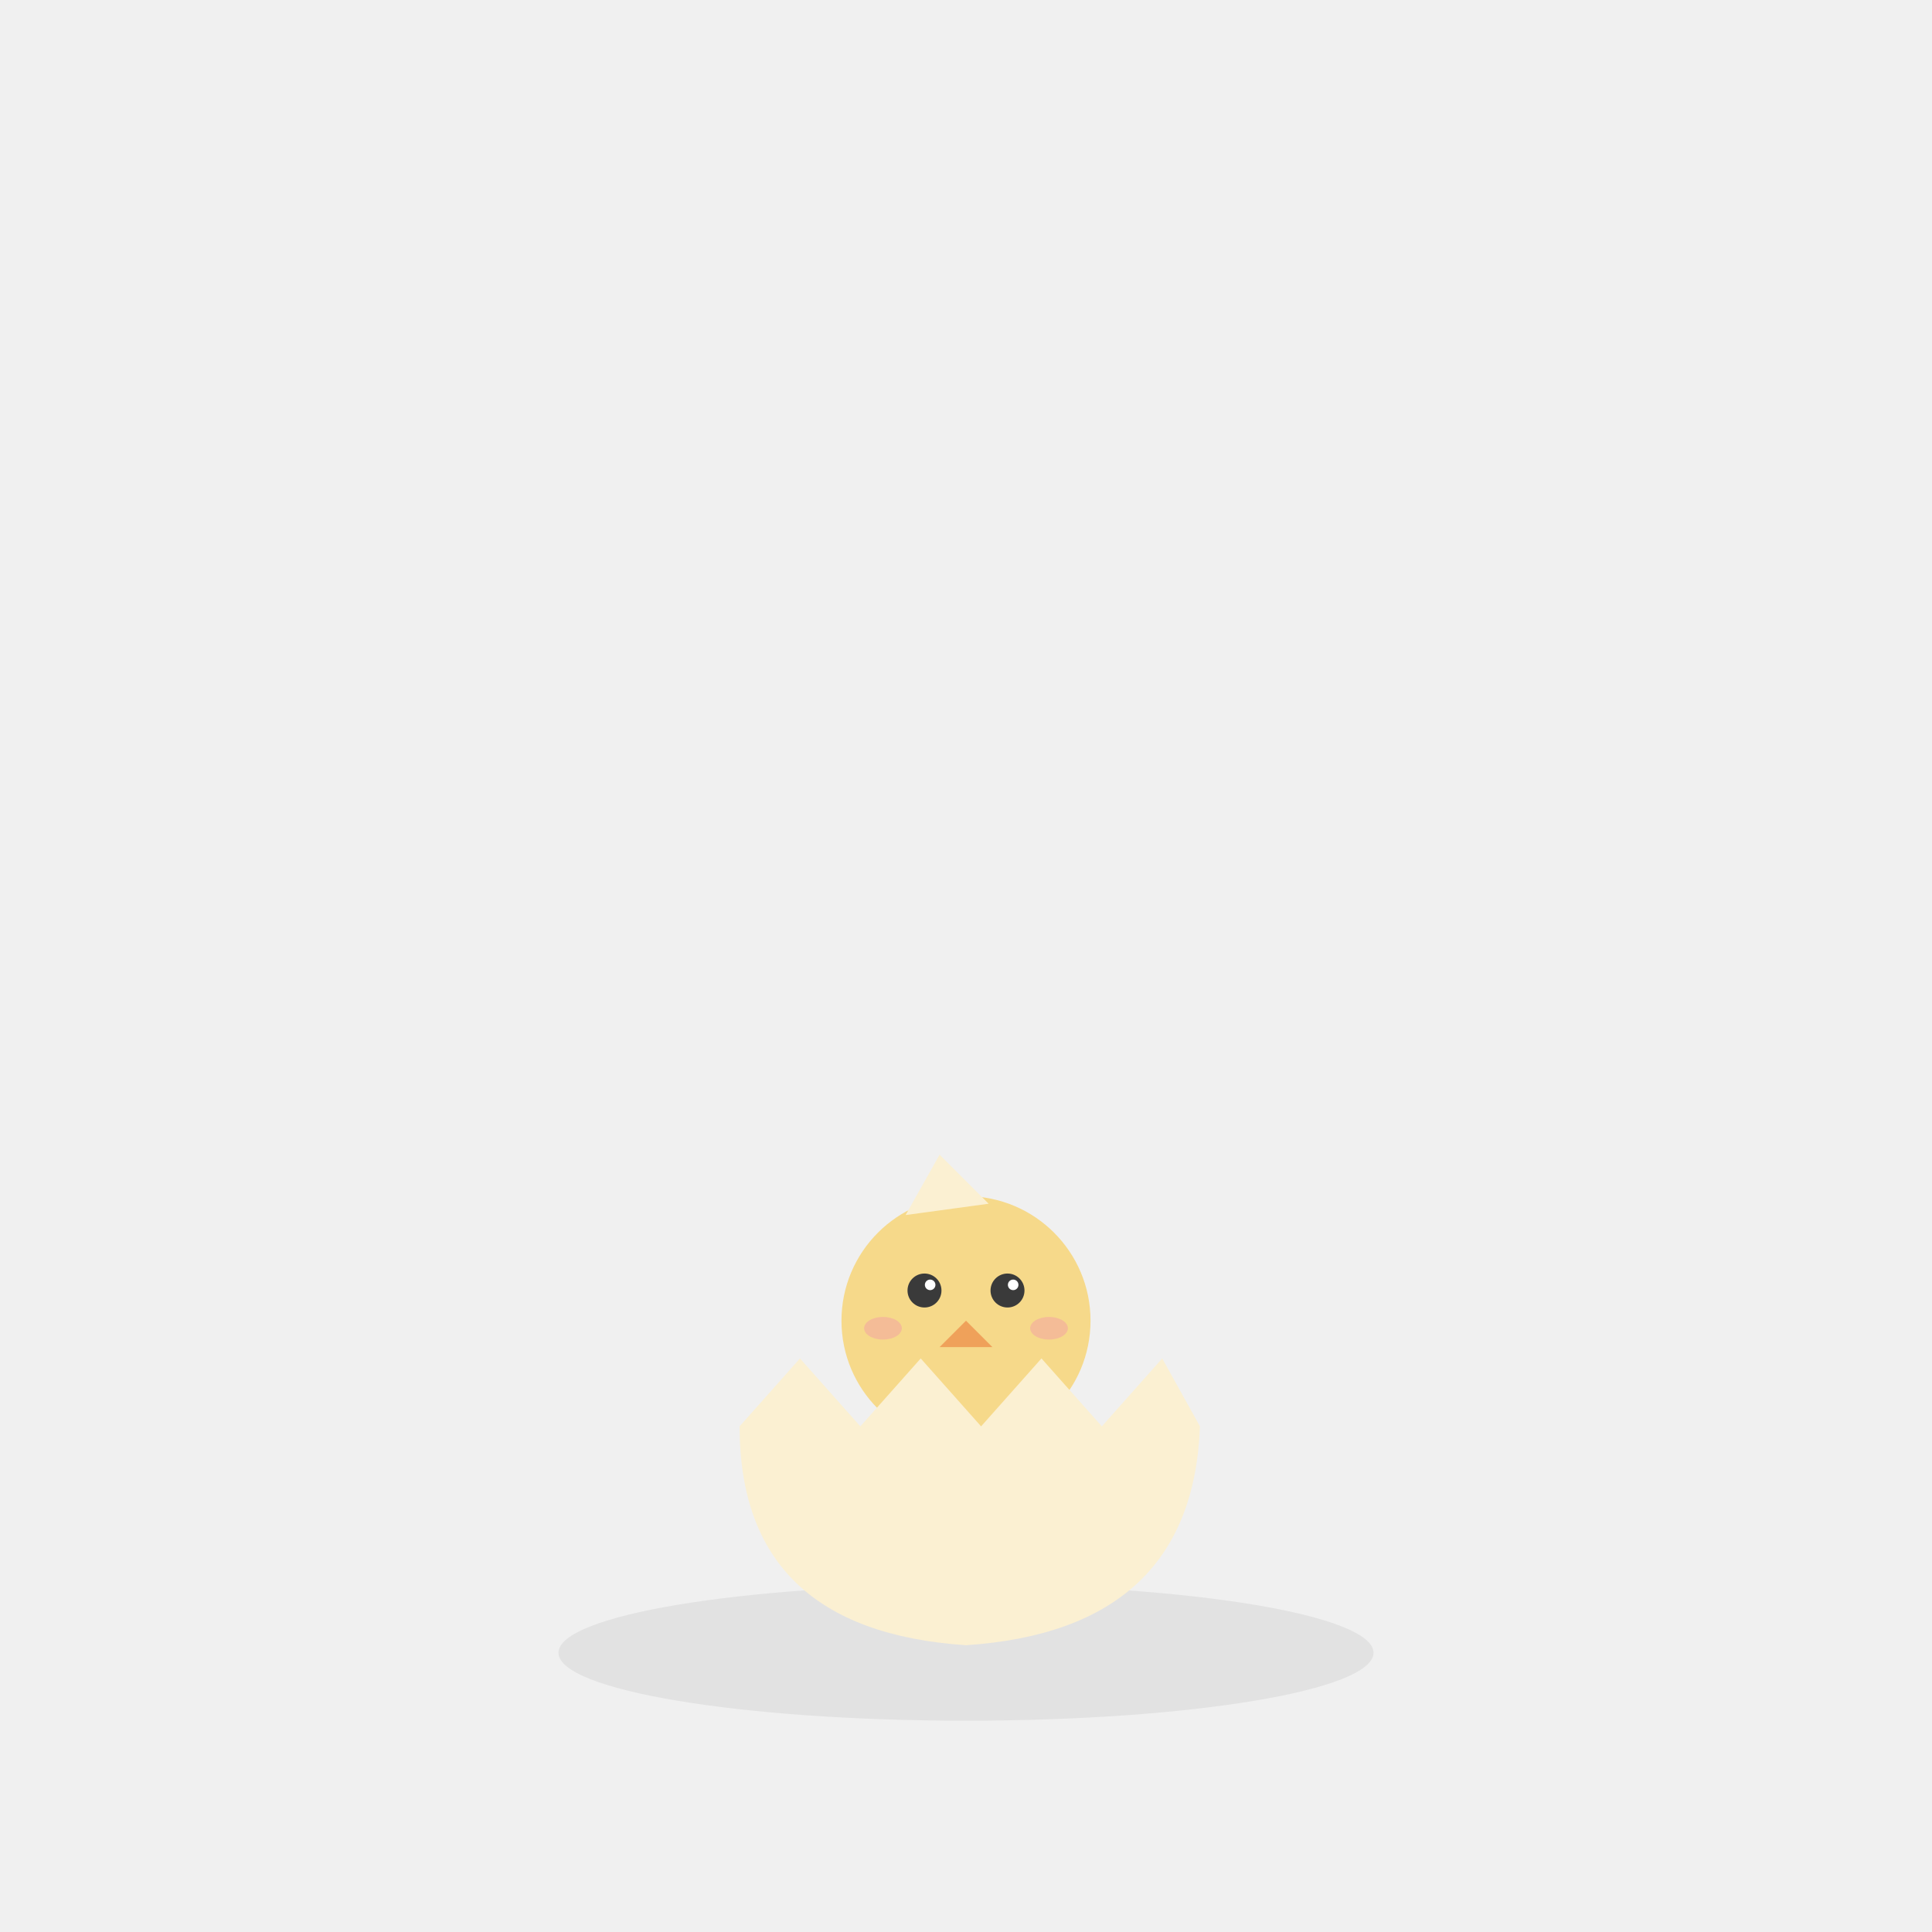
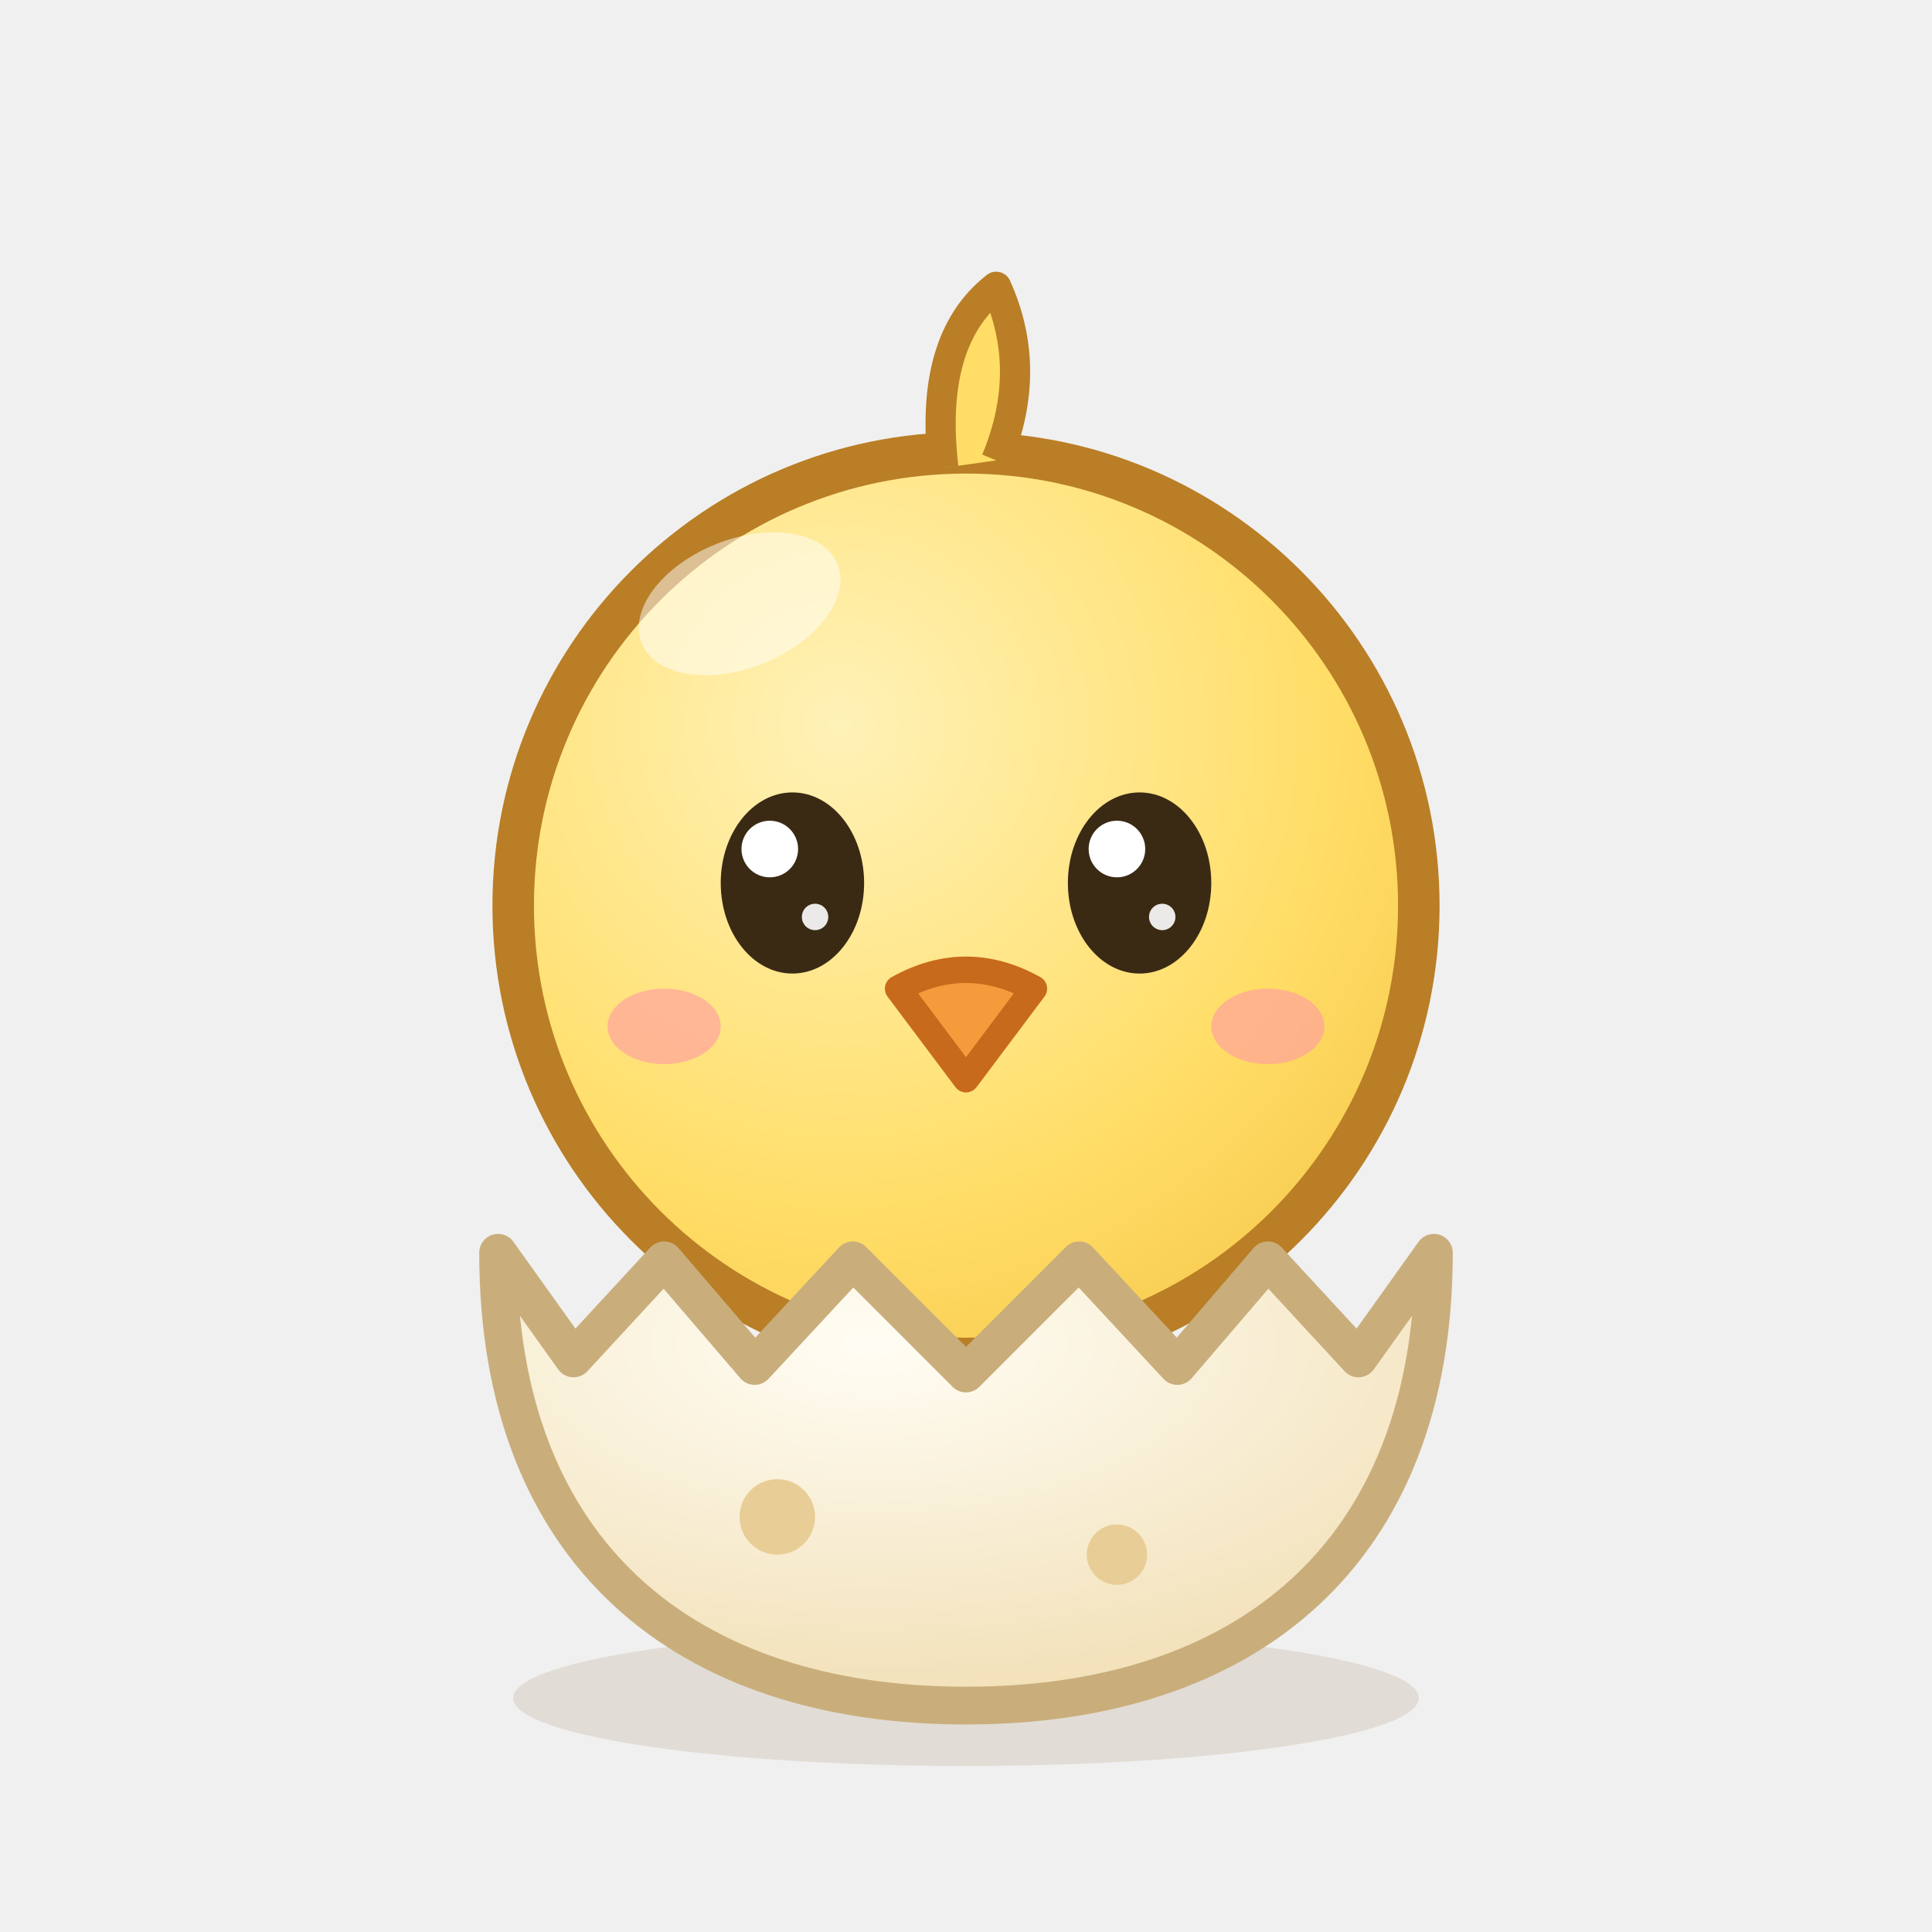
<svg xmlns="http://www.w3.org/2000/svg" viewBox="0 0 512 512" fill="none">
-   <ellipse cx="256" cy="438" rx="108" ry="18" fill="#000000" opacity="0.06" />
-   <circle cx="256" cy="350" r="33" fill="#F6D98A" />
-   <path d="M196 378 L212 360 L228 378 L244 360 L260 378 L276 360 L292 378 L308 360 L318 378 Q316 432 256 436 Q196 432 196 378 Z" fill="#FBF0D2" />
-   <circle cx="245" cy="342" r="4.5" fill="#3A3A3A" />
-   <circle cx="267" cy="342" r="4.5" fill="#3A3A3A" />
-   <circle cx="246.5" cy="340.5" r="1.4" fill="#fff" />
-   <circle cx="268.5" cy="340.5" r="1.4" fill="#fff" />
-   <path d="M256 350 l-7 7 l14 0 z" fill="#EFA15A" />
-   <ellipse cx="234" cy="352" rx="5" ry="3" fill="#F3A9A0" opacity="0.6" />
-   <ellipse cx="278" cy="352" rx="5" ry="3" fill="#F3A9A0" opacity="0.6" />
-   <path d="M240 322 l9 -16 l13 13 z" fill="#FBF0D2" />
+   <defs>
+     <radialGradient id="bd1-body" cx="0.36" cy="0.3" r="1">
+       <stop offset="0" stop-color="#FFF2B8" />
+       <stop offset="0.55" stop-color="#FFDD66" />
+       <stop offset="1" stop-color="#F2BB3C" />
+     </radialGradient>
+     <radialGradient id="bd1-shell" cx="0.4" cy="0.2" r="1">
+       <stop offset="0" stop-color="#FFFDF4" />
+       <stop offset="1" stop-color="#EFD9A8" />
+     </radialGradient>
+   </defs>
+   <ellipse cx="256" cy="450" rx="120" ry="18" fill="#8A6B3A" opacity="0.15" />
+   <circle cx="256" cy="240" r="120" fill="url(#bd1-body)" stroke="#B97E26" stroke-width="11" />
+   <path d="M250 124 q-4 -34 14 -48 q10 22 0 46" fill="#FFDD66" stroke="#B97E26" stroke-width="8" stroke-linejoin="round" />
+   <ellipse cx="210" cy="234" rx="19" ry="24" fill="#3A2A14" />
+   <circle cx="204" cy="225" r="7.5" fill="#FFFFFF" />
+   <circle cx="216" cy="243" r="3.5" fill="#FFFFFF" opacity="0.9" />
+   <ellipse cx="302" cy="234" rx="19" ry="24" fill="#3A2A14" />
+   <circle cx="296" cy="225" r="7.5" fill="#FFFFFF" />
+   <circle cx="308" cy="243" r="3.5" fill="#FFFFFF" opacity="0.9" />
+   <path d="M238 262 L 256 286 L 274 262 Q 256 252 238 262 Z" fill="#F49B3C" stroke="#C76A1B" stroke-width="7" stroke-linejoin="round" />
+   <ellipse cx="176" cy="272" rx="15" ry="10" fill="#FF9EA0" opacity="0.65" />
+   <ellipse cx="336" cy="272" rx="15" ry="10" fill="#FF9EA0" opacity="0.65" />
+   <path d="M132 332 L 152 360 L 176 334 L 200 362 L 226 334 L 256 364 L 286 334 L 312 362 L 336 334 L 360 360 L 380 332 C 380 412 330 452 256 452 C 182 452 132 412 132 332 Z" fill="url(#bd1-shell)" stroke="#C9AE7C" stroke-width="10" stroke-linejoin="round" />
+   <circle cx="206" cy="402" r="10" fill="#E8CD96" />
+   <circle cx="296" cy="412" r="8" fill="#E8CD96" />
+   <ellipse cx="196" cy="160" rx="28" ry="17" fill="#FFFFFF" opacity="0.5" transform="rotate(-22 196 160)" />
</svg>
